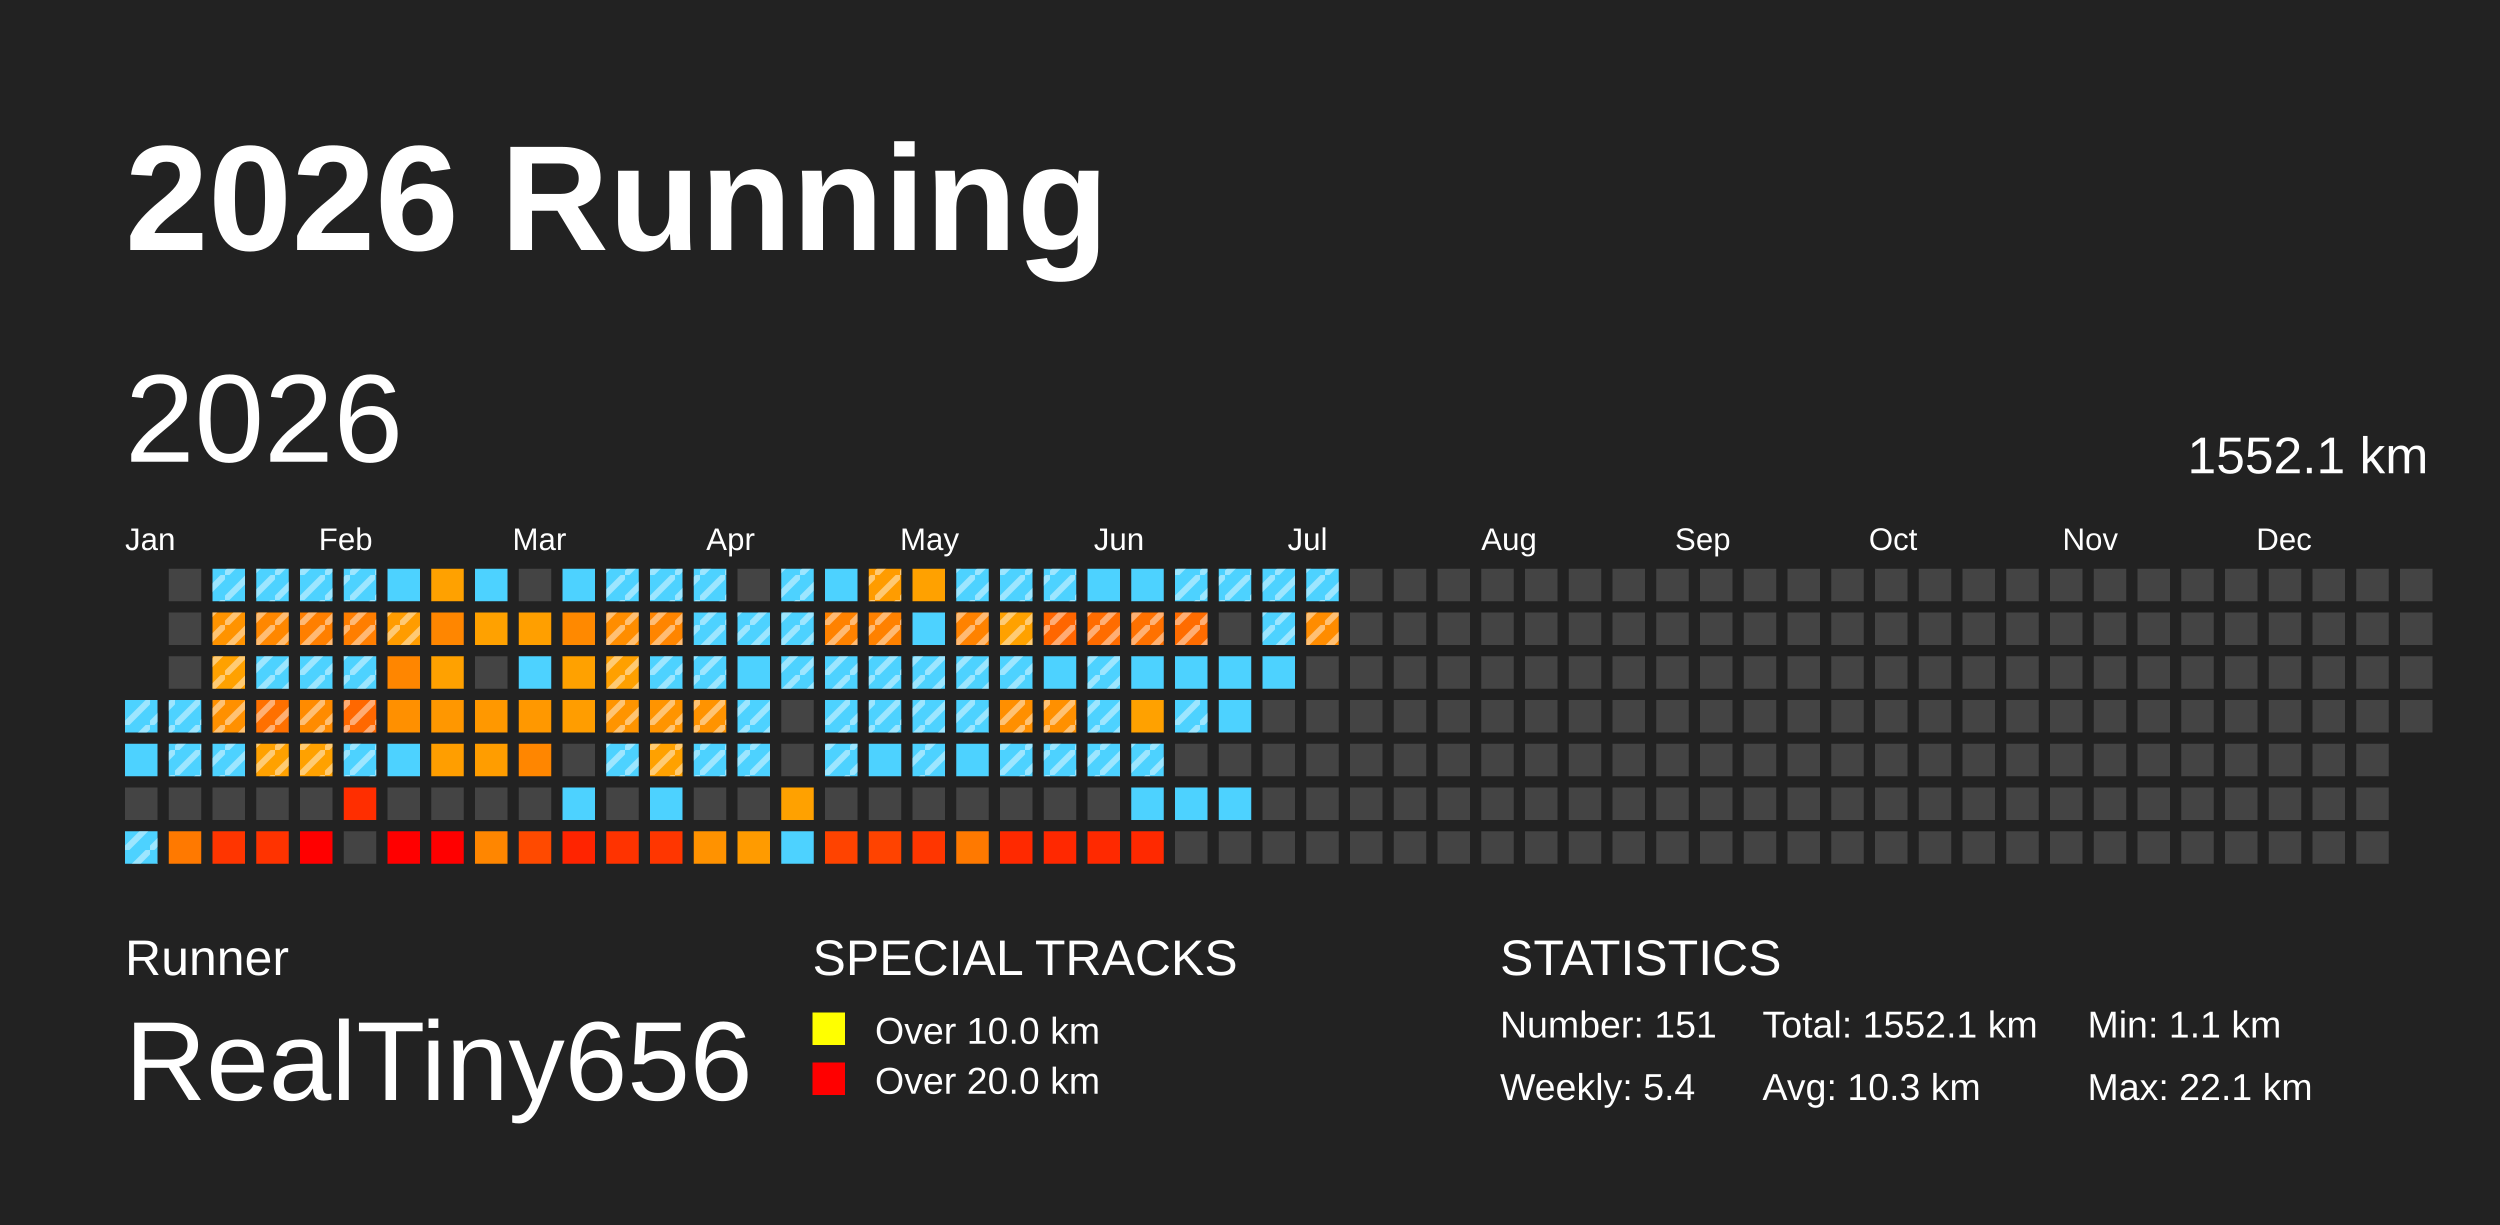
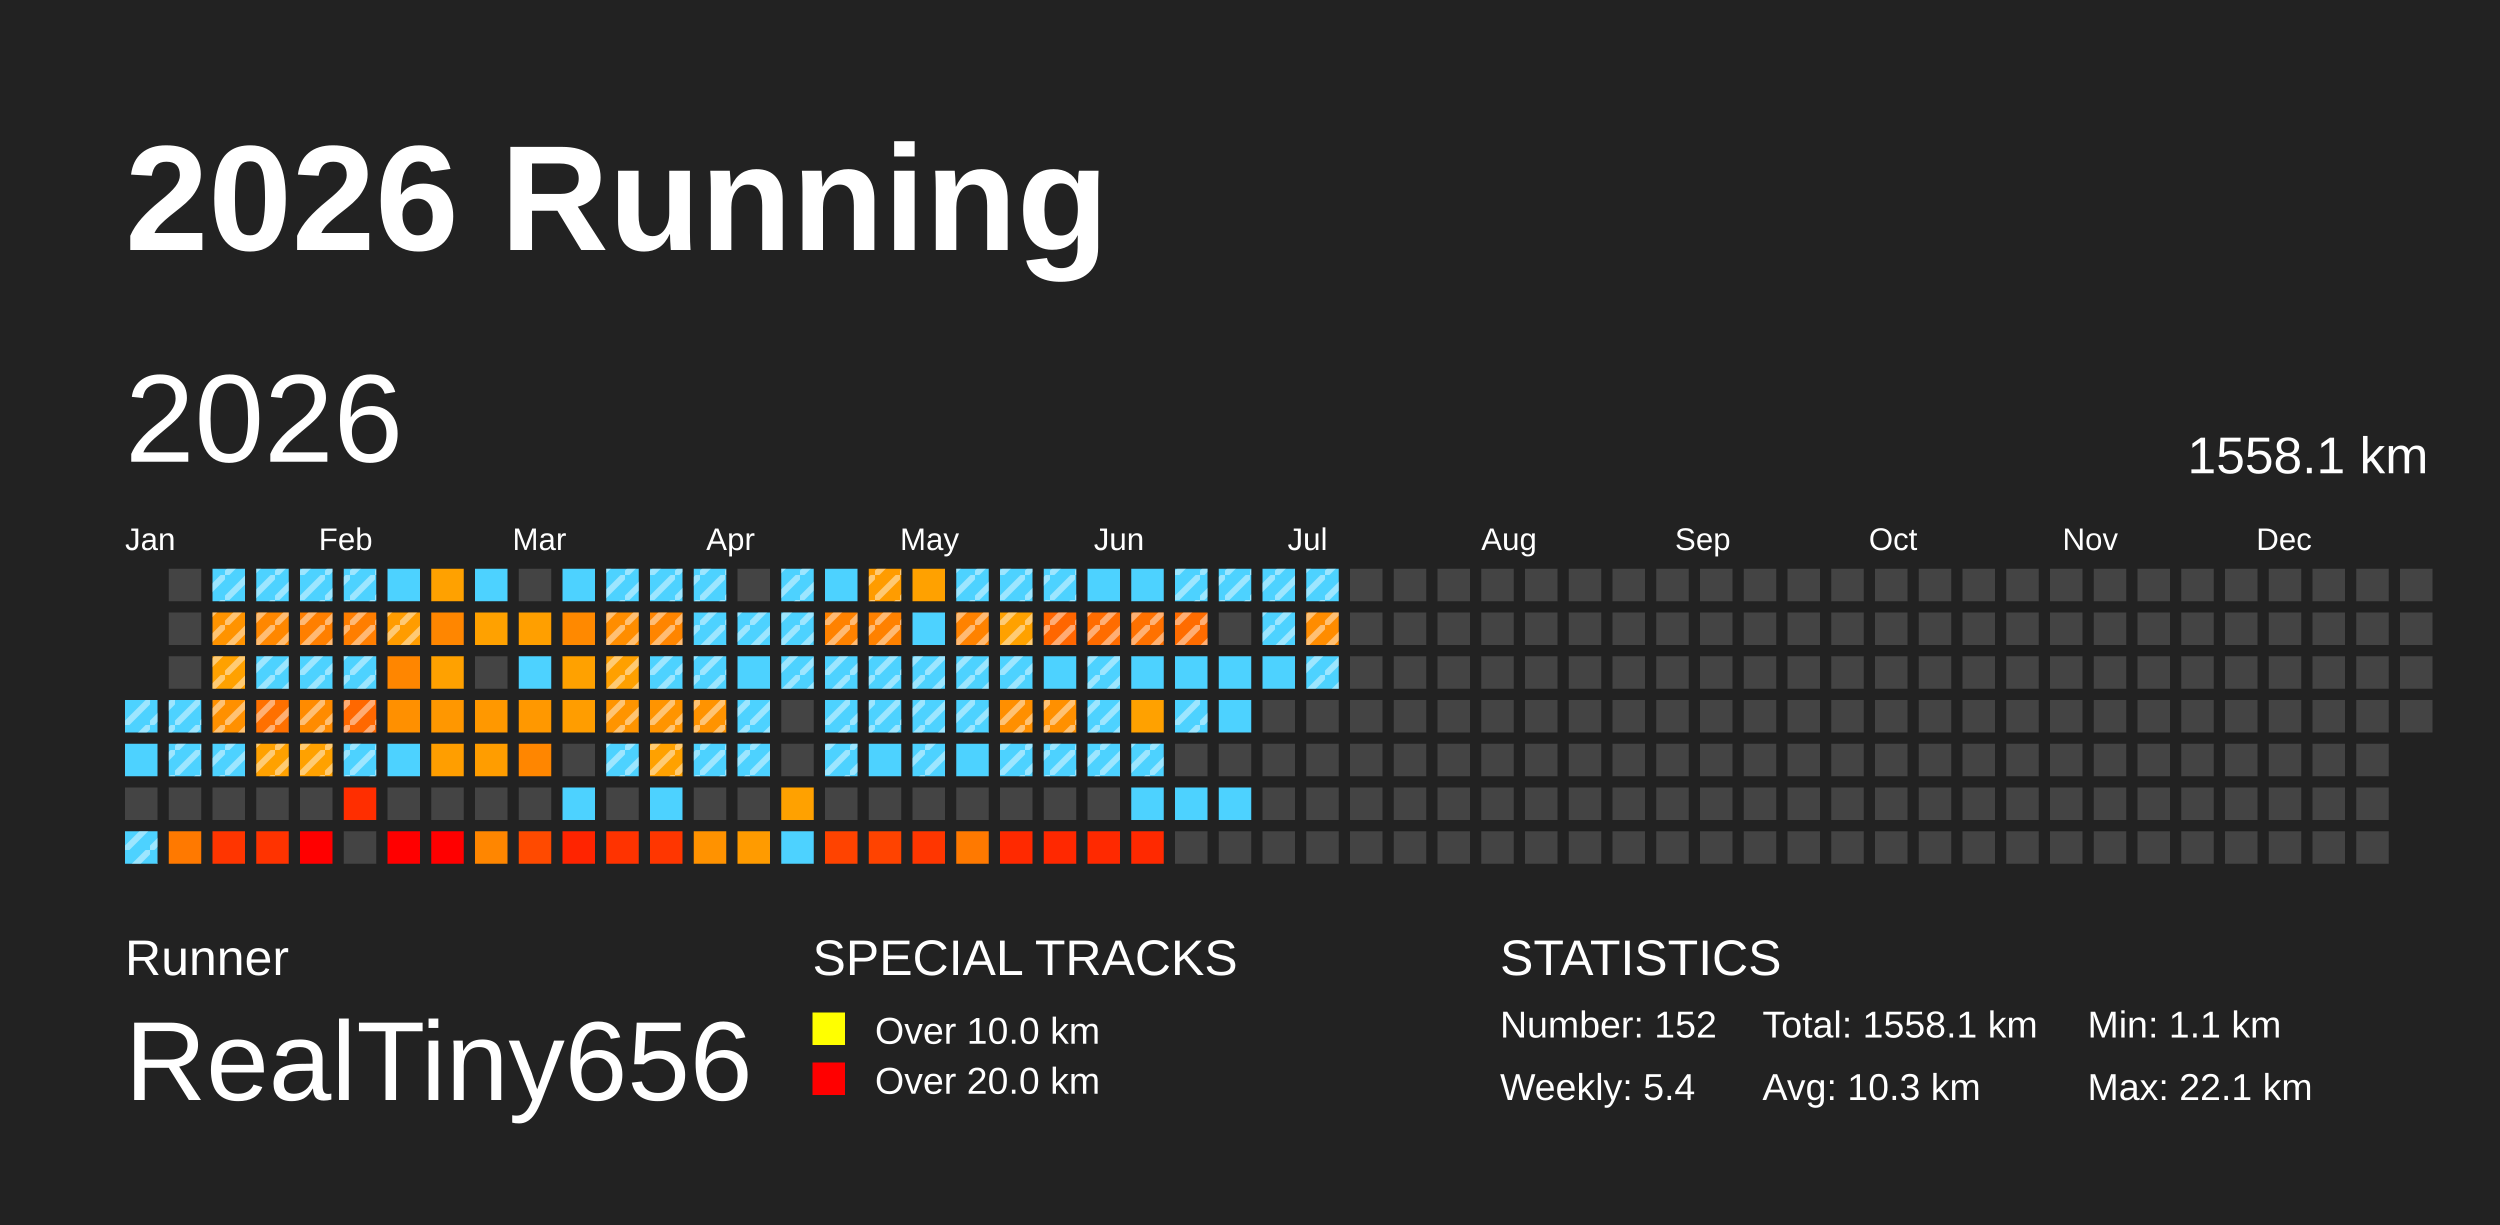
<svg xmlns="http://www.w3.org/2000/svg" baseProfile="full" height="98mm" version="1.1" viewBox="0,0,200,98" width="200mm">
  <defs>
    <pattern height="2" id="indoor-stripe" patternUnits="userSpaceOnUse" width="2">
      <line stroke="white" stroke-opacity="0.45" stroke-width="0.5" x1="0" x2="2" y1="2" y2="0" />
    </pattern>
  </defs>
  <rect fill="#222222" height="98" width="200" x="0" y="0" />
  <text fill="#FFFFFF" style="font-size:12px; font-family:Arial; font-weight:bold;" x="10" y="20">2026 Running</text>
  <text fill="#FFFFFF" style="font-size:4px; font-family:Arial" x="10" y="78">Runner</text>
  <text fill="#FFFFFF" style="font-size:9px; font-family:Arial" x="10" y="88">RealTiny656</text>
  <text fill="#FFFFFF" style="font-size:4px; font-family:Arial" x="65" y="78">SPECIAL TRACKS</text>
  <rect fill="yellow" height="2.6" width="2.6" x="65" y="81" />
  <text fill="#FFFFFF" style="font-size:3px; font-family:Arial" x="70" y="83.5">Over 10.0 km</text>
  <rect fill="red" height="2.6" width="2.6" x="65" y="85" />
  <text fill="#FFFFFF" style="font-size:3px; font-family:Arial" x="70" y="87.5">Over 20.0 km</text>
  <text fill="#FFFFFF" style="font-size:4px; font-family:Arial" x="120" y="78">STATISTICS</text>
-   <text fill="#FFFFFF" style="font-size:3px; font-family:Arial" x="120" y="83">Number: 151</text>
+   <text fill="#FFFFFF" style="font-size:3px; font-family:Arial" x="120" y="83">Number: 152</text>
  <text fill="#FFFFFF" style="font-size:3px; font-family:Arial" x="120" y="88">Weekly: 5.4</text>
-   <text fill="#FFFFFF" style="font-size:3px; font-family:Arial" x="141" y="83">Total: 1552.1 km</text>
+   <text fill="#FFFFFF" style="font-size:3px; font-family:Arial" x="141" y="83">Total: 1558.1 km</text>
  <text fill="#FFFFFF" style="font-size:3px; font-family:Arial" x="141" y="88">Avg: 10.3 km</text>
  <text fill="#FFFFFF" style="font-size:3px; font-family:Arial" x="167" y="83">Min: 1.1 km</text>
  <text fill="#FFFFFF" style="font-size:3px; font-family:Arial" x="167" y="88">Max: 22.1 km</text>
  <text dominant-baseline="hanging" fill="#FFFFFF" style="font-size:10.0px; font-family:Arial;" x="10" y="30">2026</text>
-   <text dominant-baseline="hanging" fill="#FFFFFF" style="font-size:4.125px; font-family:Arial;" x="175" y="35">1552.1 km</text>
+   <text dominant-baseline="hanging" fill="#FFFFFF" style="font-size:4.125px; font-family:Arial;" x="175" y="35">1558.1 km</text>
  <text fill="#FFFFFF" style="font-size:2.5px; font-family:Arial" x="10.0" y="44">Jan</text>
  <text fill="#FFFFFF" style="font-size:2.5px; font-family:Arial" x="25.5" y="44">Feb</text>
  <text fill="#FFFFFF" style="font-size:2.5px; font-family:Arial" x="41.0" y="44">Mar</text>
  <text fill="#FFFFFF" style="font-size:2.5px; font-family:Arial" x="56.5" y="44">Apr</text>
  <text fill="#FFFFFF" style="font-size:2.5px; font-family:Arial" x="72.0" y="44">May</text>
  <text fill="#FFFFFF" style="font-size:2.5px; font-family:Arial" x="87.5" y="44">Jun</text>
  <text fill="#FFFFFF" style="font-size:2.5px; font-family:Arial" x="103.0" y="44">Jul</text>
  <text fill="#FFFFFF" style="font-size:2.5px; font-family:Arial" x="118.5" y="44">Aug</text>
  <text fill="#FFFFFF" style="font-size:2.5px; font-family:Arial" x="134.0" y="44">Sep</text>
  <text fill="#FFFFFF" style="font-size:2.5px; font-family:Arial" x="149.5" y="44">Oct</text>
  <text fill="#FFFFFF" style="font-size:2.5px; font-family:Arial" x="165.0" y="44">Nov</text>
  <text fill="#FFFFFF" style="font-size:2.5px; font-family:Arial" x="180.5" y="44">Dec</text>
  <rect fill="#4dd2ff" height="2.6" width="2.6" x="10.0" y="56.0" />
  <rect fill="url(#indoor-stripe)" height="2.6" style="pointer-events: none;" width="2.6" x="10.0" y="56.0" />
  <rect fill="#4dd2ff" height="2.6" width="2.6" x="10.0" y="59.5" />
  <rect fill="#444444" height="2.6" width="2.6" x="10.0" y="63.0" />
  <rect fill="#4dd2ff" height="2.6" width="2.6" x="10.0" y="66.5" />
  <rect fill="url(#indoor-stripe)" height="2.6" style="pointer-events: none;" width="2.6" x="10.0" y="66.5" />
  <rect fill="#444444" height="2.6" width="2.6" x="13.5" y="45.5" />
  <rect fill="#444444" height="2.6" width="2.6" x="13.5" y="49.0" />
  <rect fill="#444444" height="2.6" width="2.6" x="13.5" y="52.5" />
  <rect fill="#4dd2ff" height="2.6" width="2.6" x="13.5" y="56.0" />
  <rect fill="url(#indoor-stripe)" height="2.6" style="pointer-events: none;" width="2.6" x="13.5" y="56.0" />
  <rect fill="#4dd2ff" height="2.6" width="2.6" x="13.5" y="59.5" />
  <rect fill="url(#indoor-stripe)" height="2.6" style="pointer-events: none;" width="2.6" x="13.5" y="59.5" />
  <rect fill="#444444" height="2.6" width="2.6" x="13.5" y="63.0" />
  <rect fill="#ff7900" height="2.6" width="2.6" x="13.5" y="66.5" />
  <rect fill="#4dd2ff" height="2.6" width="2.6" x="17.0" y="45.5" />
  <rect fill="url(#indoor-stripe)" height="2.6" style="pointer-events: none;" width="2.6" x="17.0" y="45.5" />
  <rect fill="#ff9300" height="2.6" width="2.6" x="17.0" y="49.0" />
  <rect fill="url(#indoor-stripe)" height="2.6" style="pointer-events: none;" width="2.6" x="17.0" y="49.0" />
  <rect fill="#ffa100" height="2.6" width="2.6" x="17.0" y="52.5" />
  <rect fill="url(#indoor-stripe)" height="2.6" style="pointer-events: none;" width="2.6" x="17.0" y="52.5" />
  <rect fill="#ff9000" height="2.6" width="2.6" x="17.0" y="56.0" />
  <rect fill="url(#indoor-stripe)" height="2.6" style="pointer-events: none;" width="2.6" x="17.0" y="56.0" />
  <rect fill="#4dd2ff" height="2.6" width="2.6" x="17.0" y="59.5" />
  <rect fill="url(#indoor-stripe)" height="2.6" style="pointer-events: none;" width="2.6" x="17.0" y="59.5" />
  <rect fill="#444444" height="2.6" width="2.6" x="17.0" y="63.0" />
  <rect fill="#ff3500" height="2.6" width="2.6" x="17.0" y="66.5" />
  <rect fill="#4dd2ff" height="2.6" width="2.6" x="20.5" y="45.5" />
  <rect fill="url(#indoor-stripe)" height="2.6" style="pointer-events: none;" width="2.6" x="20.5" y="45.5" />
  <rect fill="#ff8700" height="2.6" width="2.6" x="20.5" y="49.0" />
  <rect fill="url(#indoor-stripe)" height="2.6" style="pointer-events: none;" width="2.6" x="20.5" y="49.0" />
  <rect fill="#4dd2ff" height="2.6" width="2.6" x="20.5" y="52.5" />
  <rect fill="url(#indoor-stripe)" height="2.6" style="pointer-events: none;" width="2.6" x="20.5" y="52.5" />
  <rect fill="#ff7000" height="2.6" width="2.6" x="20.5" y="56.0" />
  <rect fill="url(#indoor-stripe)" height="2.6" style="pointer-events: none;" width="2.6" x="20.5" y="56.0" />
  <rect fill="#ffa100" height="2.6" width="2.6" x="20.5" y="59.5" />
  <rect fill="url(#indoor-stripe)" height="2.6" style="pointer-events: none;" width="2.6" x="20.5" y="59.5" />
  <rect fill="#444444" height="2.6" width="2.6" x="20.5" y="63.0" />
  <rect fill="#ff3300" height="2.6" width="2.6" x="20.5" y="66.5" />
  <rect fill="#4dd2ff" height="2.6" width="2.6" x="24.0" y="45.5" />
  <rect fill="url(#indoor-stripe)" height="2.6" style="pointer-events: none;" width="2.6" x="24.0" y="45.5" />
  <rect fill="#ff7f00" height="2.6" width="2.6" x="24.0" y="49.0" />
  <rect fill="url(#indoor-stripe)" height="2.6" style="pointer-events: none;" width="2.6" x="24.0" y="49.0" />
  <rect fill="#4dd2ff" height="2.6" width="2.6" x="24.0" y="52.5" />
  <rect fill="url(#indoor-stripe)" height="2.6" style="pointer-events: none;" width="2.6" x="24.0" y="52.5" />
  <rect fill="#ff8b00" height="2.6" width="2.6" x="24.0" y="56.0" />
  <rect fill="url(#indoor-stripe)" height="2.6" style="pointer-events: none;" width="2.6" x="24.0" y="56.0" />
  <rect fill="#ffa100" height="2.6" width="2.6" x="24.0" y="59.5" />
  <rect fill="url(#indoor-stripe)" height="2.6" style="pointer-events: none;" width="2.6" x="24.0" y="59.5" />
  <rect fill="#444444" height="2.6" width="2.6" x="24.0" y="63.0" />
  <rect fill="red" height="2.6" width="2.6" x="24.0" y="66.5" />
  <rect fill="#4dd2ff" height="2.6" width="2.6" x="27.5" y="45.5" />
  <rect fill="url(#indoor-stripe)" height="2.6" style="pointer-events: none;" width="2.6" x="27.5" y="45.5" />
  <rect fill="#ff7e00" height="2.6" width="2.6" x="27.5" y="49.0" />
  <rect fill="url(#indoor-stripe)" height="2.6" style="pointer-events: none;" width="2.6" x="27.5" y="49.0" />
  <rect fill="#4dd2ff" height="2.6" width="2.6" x="27.5" y="52.5" />
  <rect fill="url(#indoor-stripe)" height="2.6" style="pointer-events: none;" width="2.6" x="27.5" y="52.5" />
  <rect fill="#ff6800" height="2.6" width="2.6" x="27.5" y="56.0" />
  <rect fill="url(#indoor-stripe)" height="2.6" style="pointer-events: none;" width="2.6" x="27.5" y="56.0" />
  <rect fill="#4dd2ff" height="2.6" width="2.6" x="27.5" y="59.5" />
  <rect fill="url(#indoor-stripe)" height="2.6" style="pointer-events: none;" width="2.6" x="27.5" y="59.5" />
  <rect fill="#ff2e00" height="2.6" width="2.6" x="27.5" y="63.0" />
  <rect fill="#444444" height="2.6" width="2.6" x="27.5" y="66.5" />
  <rect fill="#4dd2ff" height="2.6" width="2.6" x="31.0" y="45.5" />
  <rect fill="#ff9c00" height="2.6" width="2.6" x="31.0" y="49.0" />
  <rect fill="url(#indoor-stripe)" height="2.6" style="pointer-events: none;" width="2.6" x="31.0" y="49.0" />
  <rect fill="#ff8600" height="2.6" width="2.6" x="31.0" y="52.5" />
  <rect fill="#ff9000" height="2.6" width="2.6" x="31.0" y="56.0" />
  <rect fill="#4dd2ff" height="2.6" width="2.6" x="31.0" y="59.5" />
  <rect fill="#444444" height="2.6" width="2.6" x="31.0" y="63.0" />
  <rect fill="red" height="2.6" width="2.6" x="31.0" y="66.5" />
  <rect fill="#ffa100" height="2.6" width="2.6" x="34.5" y="45.5" />
  <rect fill="#ff8600" height="2.6" width="2.6" x="34.5" y="49.0" />
  <rect fill="#ffa100" height="2.6" width="2.6" x="34.5" y="52.5" />
  <rect fill="#ff9700" height="2.6" width="2.6" x="34.5" y="56.0" />
  <rect fill="#ff9e00" height="2.6" width="2.6" x="34.5" y="59.5" />
  <rect fill="#444444" height="2.6" width="2.6" x="34.5" y="63.0" />
  <rect fill="red" height="2.6" width="2.6" x="34.5" y="66.5" />
  <rect fill="#4dd2ff" height="2.6" width="2.6" x="38.0" y="45.5" />
  <rect fill="#ffa100" height="2.6" width="2.6" x="38.0" y="49.0" />
  <rect fill="#444444" height="2.6" width="2.6" x="38.0" y="52.5" />
  <rect fill="#ff9800" height="2.6" width="2.6" x="38.0" y="56.0" />
  <rect fill="#ff9d00" height="2.6" width="2.6" x="38.0" y="59.5" />
  <rect fill="#444444" height="2.6" width="2.6" x="38.0" y="63.0" />
  <rect fill="#ff8600" height="2.6" width="2.6" x="38.0" y="66.5" />
  <rect fill="#444444" height="2.6" width="2.6" x="41.5" y="45.5" />
  <rect fill="#ff9f00" height="2.6" width="2.6" x="41.5" y="49.0" />
  <rect fill="#4dd2ff" height="2.6" width="2.6" x="41.5" y="52.5" />
  <rect fill="#ff9800" height="2.6" width="2.6" x="41.5" y="56.0" />
  <rect fill="#ff8600" height="2.6" width="2.6" x="41.5" y="59.5" />
  <rect fill="#444444" height="2.6" width="2.6" x="41.5" y="63.0" />
  <rect fill="#ff4a00" height="2.6" width="2.6" x="41.5" y="66.5" />
  <rect fill="#4dd2ff" height="2.6" width="2.6" x="45.0" y="45.5" />
  <rect fill="#ff8900" height="2.6" width="2.6" x="45.0" y="49.0" />
  <rect fill="#ffa100" height="2.6" width="2.6" x="45.0" y="52.5" />
  <rect fill="#ff9d00" height="2.6" width="2.6" x="45.0" y="56.0" />
  <rect fill="#444444" height="2.6" width="2.6" x="45.0" y="59.5" />
  <rect fill="#4dd2ff" height="2.6" width="2.6" x="45.0" y="63.0" />
  <rect fill="#ff2400" height="2.6" width="2.6" x="45.0" y="66.5" />
  <rect fill="#4dd2ff" height="2.6" width="2.6" x="48.5" y="45.5" />
  <rect fill="url(#indoor-stripe)" height="2.6" style="pointer-events: none;" width="2.6" x="48.5" y="45.5" />
  <rect fill="#ff8d00" height="2.6" width="2.6" x="48.5" y="49.0" />
  <rect fill="url(#indoor-stripe)" height="2.6" style="pointer-events: none;" width="2.6" x="48.5" y="49.0" />
  <rect fill="#ffa000" height="2.6" width="2.6" x="48.5" y="52.5" />
  <rect fill="url(#indoor-stripe)" height="2.6" style="pointer-events: none;" width="2.6" x="48.5" y="52.5" />
  <rect fill="#ff9400" height="2.6" width="2.6" x="48.5" y="56.0" />
  <rect fill="url(#indoor-stripe)" height="2.6" style="pointer-events: none;" width="2.6" x="48.5" y="56.0" />
  <rect fill="#4dd2ff" height="2.6" width="2.6" x="48.5" y="59.5" />
  <rect fill="url(#indoor-stripe)" height="2.6" style="pointer-events: none;" width="2.6" x="48.5" y="59.5" />
  <rect fill="#444444" height="2.6" width="2.6" x="48.5" y="63.0" />
  <rect fill="#ff3300" height="2.6" width="2.6" x="48.5" y="66.5" />
  <rect fill="#4dd2ff" height="2.6" width="2.6" x="52.0" y="45.5" />
  <rect fill="url(#indoor-stripe)" height="2.6" style="pointer-events: none;" width="2.6" x="52.0" y="45.5" />
  <rect fill="#ff8500" height="2.6" width="2.6" x="52.0" y="49.0" />
  <rect fill="url(#indoor-stripe)" height="2.6" style="pointer-events: none;" width="2.6" x="52.0" y="49.0" />
  <rect fill="#4dd2ff" height="2.6" width="2.6" x="52.0" y="52.5" />
  <rect fill="url(#indoor-stripe)" height="2.6" style="pointer-events: none;" width="2.6" x="52.0" y="52.5" />
  <rect fill="#ff9400" height="2.6" width="2.6" x="52.0" y="56.0" />
  <rect fill="url(#indoor-stripe)" height="2.6" style="pointer-events: none;" width="2.6" x="52.0" y="56.0" />
  <rect fill="#ffa100" height="2.6" width="2.6" x="52.0" y="59.5" />
  <rect fill="url(#indoor-stripe)" height="2.6" style="pointer-events: none;" width="2.6" x="52.0" y="59.5" />
  <rect fill="#4dd2ff" height="2.6" width="2.6" x="52.0" y="63.0" />
  <rect fill="#ff3600" height="2.6" width="2.6" x="52.0" y="66.5" />
  <rect fill="#4dd2ff" height="2.6" width="2.6" x="55.5" y="45.5" />
  <rect fill="url(#indoor-stripe)" height="2.6" style="pointer-events: none;" width="2.6" x="55.5" y="45.5" />
  <rect fill="#4dd2ff" height="2.6" width="2.6" x="55.5" y="49.0" />
  <rect fill="url(#indoor-stripe)" height="2.6" style="pointer-events: none;" width="2.6" x="55.5" y="49.0" />
  <rect fill="#4dd2ff" height="2.6" width="2.6" x="55.5" y="52.5" />
  <rect fill="url(#indoor-stripe)" height="2.6" style="pointer-events: none;" width="2.6" x="55.5" y="52.5" />
  <rect fill="#ff9300" height="2.6" width="2.6" x="55.5" y="56.0" />
  <rect fill="url(#indoor-stripe)" height="2.6" style="pointer-events: none;" width="2.6" x="55.5" y="56.0" />
  <rect fill="#4dd2ff" height="2.6" width="2.6" x="55.5" y="59.5" />
  <rect fill="url(#indoor-stripe)" height="2.6" style="pointer-events: none;" width="2.6" x="55.5" y="59.5" />
  <rect fill="#444444" height="2.6" width="2.6" x="55.5" y="63.0" />
  <rect fill="#ff9200" height="2.6" width="2.6" x="55.5" y="66.5" />
  <rect fill="#444444" height="2.6" width="2.6" x="59.0" y="45.5" />
  <rect fill="#4dd2ff" height="2.6" width="2.6" x="59.0" y="49.0" />
  <rect fill="url(#indoor-stripe)" height="2.6" style="pointer-events: none;" width="2.6" x="59.0" y="49.0" />
  <rect fill="#4dd2ff" height="2.6" width="2.6" x="59.0" y="52.5" />
  <rect fill="#4dd2ff" height="2.6" width="2.6" x="59.0" y="56.0" />
  <rect fill="url(#indoor-stripe)" height="2.6" style="pointer-events: none;" width="2.6" x="59.0" y="56.0" />
  <rect fill="#4dd2ff" height="2.6" width="2.6" x="59.0" y="59.5" />
  <rect fill="url(#indoor-stripe)" height="2.6" style="pointer-events: none;" width="2.6" x="59.0" y="59.5" />
  <rect fill="#444444" height="2.6" width="2.6" x="59.0" y="63.0" />
  <rect fill="#ff9b00" height="2.6" width="2.6" x="59.0" y="66.5" />
  <rect fill="#4dd2ff" height="2.6" width="2.6" x="62.5" y="45.5" />
  <rect fill="url(#indoor-stripe)" height="2.6" style="pointer-events: none;" width="2.6" x="62.5" y="45.5" />
  <rect fill="#4dd2ff" height="2.6" width="2.6" x="62.5" y="49.0" />
  <rect fill="url(#indoor-stripe)" height="2.6" style="pointer-events: none;" width="2.6" x="62.5" y="49.0" />
  <rect fill="#4dd2ff" height="2.6" width="2.6" x="62.5" y="52.5" />
  <rect fill="url(#indoor-stripe)" height="2.6" style="pointer-events: none;" width="2.6" x="62.5" y="52.5" />
  <rect fill="#444444" height="2.6" width="2.6" x="62.5" y="56.0" />
  <rect fill="#444444" height="2.6" width="2.6" x="62.5" y="59.5" />
  <rect fill="#ffa100" height="2.6" width="2.6" x="62.5" y="63.0" />
  <rect fill="#4dd2ff" height="2.6" width="2.6" x="62.5" y="66.5" />
  <rect fill="#4dd2ff" height="2.6" width="2.6" x="66.0" y="45.5" />
  <rect fill="#ff8200" height="2.6" width="2.6" x="66.0" y="49.0" />
  <rect fill="url(#indoor-stripe)" height="2.6" style="pointer-events: none;" width="2.6" x="66.0" y="49.0" />
  <rect fill="#4dd2ff" height="2.6" width="2.6" x="66.0" y="52.5" />
  <rect fill="url(#indoor-stripe)" height="2.6" style="pointer-events: none;" width="2.6" x="66.0" y="52.5" />
  <rect fill="#4dd2ff" height="2.6" width="2.6" x="66.0" y="56.0" />
  <rect fill="url(#indoor-stripe)" height="2.6" style="pointer-events: none;" width="2.6" x="66.0" y="56.0" />
  <rect fill="#4dd2ff" height="2.6" width="2.6" x="66.0" y="59.5" />
  <rect fill="url(#indoor-stripe)" height="2.6" style="pointer-events: none;" width="2.6" x="66.0" y="59.5" />
  <rect fill="#444444" height="2.6" width="2.6" x="66.0" y="63.0" />
  <rect fill="#ff4300" height="2.6" width="2.6" x="66.0" y="66.5" />
  <rect fill="#ff9c00" height="2.6" width="2.6" x="69.5" y="45.5" />
  <rect fill="url(#indoor-stripe)" height="2.6" style="pointer-events: none;" width="2.6" x="69.5" y="45.5" />
  <rect fill="#ff8100" height="2.6" width="2.6" x="69.5" y="49.0" />
  <rect fill="url(#indoor-stripe)" height="2.6" style="pointer-events: none;" width="2.6" x="69.5" y="49.0" />
  <rect fill="#4dd2ff" height="2.6" width="2.6" x="69.5" y="52.5" />
  <rect fill="url(#indoor-stripe)" height="2.6" style="pointer-events: none;" width="2.6" x="69.5" y="52.5" />
  <rect fill="#4dd2ff" height="2.6" width="2.6" x="69.5" y="56.0" />
  <rect fill="url(#indoor-stripe)" height="2.6" style="pointer-events: none;" width="2.6" x="69.5" y="56.0" />
  <rect fill="#4dd2ff" height="2.6" width="2.6" x="69.5" y="59.5" />
  <rect fill="#444444" height="2.6" width="2.6" x="69.5" y="63.0" />
  <rect fill="#ff4300" height="2.6" width="2.6" x="69.5" y="66.5" />
  <rect fill="#ffa100" height="2.6" width="2.6" x="73.0" y="45.5" />
  <rect fill="#4dd2ff" height="2.6" width="2.6" x="73.0" y="49.0" />
  <rect fill="#4dd2ff" height="2.6" width="2.6" x="73.0" y="52.5" />
  <rect fill="url(#indoor-stripe)" height="2.6" style="pointer-events: none;" width="2.6" x="73.0" y="52.5" />
  <rect fill="#4dd2ff" height="2.6" width="2.6" x="73.0" y="56.0" />
  <rect fill="url(#indoor-stripe)" height="2.6" style="pointer-events: none;" width="2.6" x="73.0" y="56.0" />
  <rect fill="#4dd2ff" height="2.6" width="2.6" x="73.0" y="59.5" />
  <rect fill="url(#indoor-stripe)" height="2.6" style="pointer-events: none;" width="2.6" x="73.0" y="59.5" />
  <rect fill="#444444" height="2.6" width="2.6" x="73.0" y="63.0" />
  <rect fill="#ff3600" height="2.6" width="2.6" x="73.0" y="66.5" />
  <rect fill="#4dd2ff" height="2.6" width="2.6" x="76.5" y="45.5" />
  <rect fill="url(#indoor-stripe)" height="2.6" style="pointer-events: none;" width="2.6" x="76.5" y="45.5" />
  <rect fill="#ff8200" height="2.6" width="2.6" x="76.5" y="49.0" />
  <rect fill="url(#indoor-stripe)" height="2.6" style="pointer-events: none;" width="2.6" x="76.5" y="49.0" />
  <rect fill="#4dd2ff" height="2.6" width="2.6" x="76.5" y="52.5" />
  <rect fill="url(#indoor-stripe)" height="2.6" style="pointer-events: none;" width="2.6" x="76.5" y="52.5" />
  <rect fill="#4dd2ff" height="2.6" width="2.6" x="76.5" y="56.0" />
  <rect fill="url(#indoor-stripe)" height="2.6" style="pointer-events: none;" width="2.6" x="76.5" y="56.0" />
  <rect fill="#4dd2ff" height="2.6" width="2.6" x="76.5" y="59.5" />
  <rect fill="#444444" height="2.6" width="2.6" x="76.5" y="63.0" />
  <rect fill="#ff7900" height="2.6" width="2.6" x="76.5" y="66.5" />
  <rect fill="#4dd2ff" height="2.6" width="2.6" x="80.0" y="45.5" />
  <rect fill="url(#indoor-stripe)" height="2.6" style="pointer-events: none;" width="2.6" x="80.0" y="45.5" />
  <rect fill="#ffa100" height="2.6" width="2.6" x="80.0" y="49.0" />
  <rect fill="url(#indoor-stripe)" height="2.6" style="pointer-events: none;" width="2.6" x="80.0" y="49.0" />
  <rect fill="#4dd2ff" height="2.6" width="2.6" x="80.0" y="52.5" />
  <rect fill="url(#indoor-stripe)" height="2.6" style="pointer-events: none;" width="2.6" x="80.0" y="52.5" />
  <rect fill="#ff8f00" height="2.6" width="2.6" x="80.0" y="56.0" />
  <rect fill="url(#indoor-stripe)" height="2.6" style="pointer-events: none;" width="2.6" x="80.0" y="56.0" />
  <rect fill="#4dd2ff" height="2.6" width="2.6" x="80.0" y="59.5" />
  <rect fill="url(#indoor-stripe)" height="2.6" style="pointer-events: none;" width="2.6" x="80.0" y="59.5" />
  <rect fill="#444444" height="2.6" width="2.6" x="80.0" y="63.0" />
  <rect fill="#ff2900" height="2.6" width="2.6" x="80.0" y="66.5" />
  <rect fill="#4dd2ff" height="2.6" width="2.6" x="83.5" y="45.5" />
  <rect fill="url(#indoor-stripe)" height="2.6" style="pointer-events: none;" width="2.6" x="83.5" y="45.5" />
  <rect fill="#ff6600" height="2.6" width="2.6" x="83.5" y="49.0" />
  <rect fill="url(#indoor-stripe)" height="2.6" style="pointer-events: none;" width="2.6" x="83.5" y="49.0" />
  <rect fill="#4dd2ff" height="2.6" width="2.6" x="83.5" y="52.5" />
  <rect fill="#ff9000" height="2.6" width="2.6" x="83.5" y="56.0" />
  <rect fill="url(#indoor-stripe)" height="2.6" style="pointer-events: none;" width="2.6" x="83.5" y="56.0" />
  <rect fill="#4dd2ff" height="2.6" width="2.6" x="83.5" y="59.5" />
  <rect fill="url(#indoor-stripe)" height="2.6" style="pointer-events: none;" width="2.6" x="83.5" y="59.5" />
  <rect fill="#444444" height="2.6" width="2.6" x="83.5" y="63.0" />
  <rect fill="#ff2800" height="2.6" width="2.6" x="83.5" y="66.5" />
  <rect fill="#4dd2ff" height="2.6" width="2.6" x="87.0" y="45.5" />
  <rect fill="#ff6c00" height="2.6" width="2.6" x="87.0" y="49.0" />
  <rect fill="url(#indoor-stripe)" height="2.6" style="pointer-events: none;" width="2.6" x="87.0" y="49.0" />
  <rect fill="#4dd2ff" height="2.6" width="2.6" x="87.0" y="52.5" />
  <rect fill="url(#indoor-stripe)" height="2.6" style="pointer-events: none;" width="2.6" x="87.0" y="52.5" />
  <rect fill="#4dd2ff" height="2.6" width="2.6" x="87.0" y="56.0" />
  <rect fill="url(#indoor-stripe)" height="2.6" style="pointer-events: none;" width="2.6" x="87.0" y="56.0" />
  <rect fill="#4dd2ff" height="2.6" width="2.6" x="87.0" y="59.5" />
  <rect fill="url(#indoor-stripe)" height="2.6" style="pointer-events: none;" width="2.6" x="87.0" y="59.5" />
  <rect fill="#444444" height="2.6" width="2.6" x="87.0" y="63.0" />
  <rect fill="#ff2900" height="2.6" width="2.6" x="87.0" y="66.5" />
  <rect fill="#4dd2ff" height="2.6" width="2.6" x="90.5" y="45.5" />
  <rect fill="#ff7100" height="2.6" width="2.6" x="90.5" y="49.0" />
  <rect fill="url(#indoor-stripe)" height="2.6" style="pointer-events: none;" width="2.6" x="90.5" y="49.0" />
  <rect fill="#4dd2ff" height="2.6" width="2.6" x="90.5" y="52.5" />
  <rect fill="#ffa100" height="2.6" width="2.6" x="90.5" y="56.0" />
  <rect fill="#4dd2ff" height="2.6" width="2.6" x="90.5" y="59.5" />
  <rect fill="url(#indoor-stripe)" height="2.6" style="pointer-events: none;" width="2.6" x="90.5" y="59.5" />
  <rect fill="#4dd2ff" height="2.6" width="2.6" x="90.5" y="63.0" />
  <rect fill="#ff2900" height="2.6" width="2.6" x="90.5" y="66.5" />
  <rect fill="#4dd2ff" height="2.6" width="2.6" x="94.0" y="45.5" />
  <rect fill="url(#indoor-stripe)" height="2.6" style="pointer-events: none;" width="2.6" x="94.0" y="45.5" />
  <rect fill="#ff6c00" height="2.6" width="2.6" x="94.0" y="49.0" />
  <rect fill="url(#indoor-stripe)" height="2.6" style="pointer-events: none;" width="2.6" x="94.0" y="49.0" />
  <rect fill="#4dd2ff" height="2.6" width="2.6" x="94.0" y="52.5" />
  <rect fill="#4dd2ff" height="2.6" width="2.6" x="94.0" y="56.0" />
  <rect fill="url(#indoor-stripe)" height="2.6" style="pointer-events: none;" width="2.6" x="94.0" y="56.0" />
  <rect fill="#444444" height="2.6" width="2.6" x="94.0" y="59.5" />
  <rect fill="#4dd2ff" height="2.6" width="2.6" x="94.0" y="63.0" />
  <rect fill="#444444" height="2.6" width="2.6" x="94.0" y="66.5" />
  <rect fill="#4dd2ff" height="2.6" width="2.6" x="97.5" y="45.5" />
  <rect fill="url(#indoor-stripe)" height="2.6" style="pointer-events: none;" width="2.6" x="97.5" y="45.5" />
  <rect fill="#444444" height="2.6" width="2.6" x="97.5" y="49.0" />
  <rect fill="#4dd2ff" height="2.6" width="2.6" x="97.5" y="52.5" />
  <rect fill="#4dd2ff" height="2.6" width="2.6" x="97.5" y="56.0" />
  <rect fill="#444444" height="2.6" width="2.6" x="97.5" y="59.5" />
  <rect fill="#4dd2ff" height="2.6" width="2.6" x="97.5" y="63.0" />
  <rect fill="#444444" height="2.6" width="2.6" x="97.5" y="66.5" />
  <rect fill="#4dd2ff" height="2.6" width="2.6" x="101.0" y="45.5" />
  <rect fill="url(#indoor-stripe)" height="2.6" style="pointer-events: none;" width="2.6" x="101.0" y="45.5" />
  <rect fill="#4dd2ff" height="2.6" width="2.6" x="101.0" y="49.0" />
  <rect fill="url(#indoor-stripe)" height="2.6" style="pointer-events: none;" width="2.6" x="101.0" y="49.0" />
  <rect fill="#4dd2ff" height="2.6" width="2.6" x="101.0" y="52.5" />
  <rect fill="#444444" height="2.6" width="2.6" x="101.0" y="56.0" />
  <rect fill="#444444" height="2.6" width="2.6" x="101.0" y="59.5" />
  <rect fill="#444444" height="2.6" width="2.6" x="101.0" y="63.0" />
  <rect fill="#444444" height="2.6" width="2.6" x="101.0" y="66.5" />
  <rect fill="#4dd2ff" height="2.6" width="2.6" x="104.5" y="45.5" />
  <rect fill="url(#indoor-stripe)" height="2.6" style="pointer-events: none;" width="2.6" x="104.5" y="45.5" />
  <rect fill="#ff8c00" height="2.6" width="2.6" x="104.5" y="49.0" />
  <rect fill="url(#indoor-stripe)" height="2.6" style="pointer-events: none;" width="2.6" x="104.5" y="49.0" />
-   <rect fill="#444444" height="2.6" width="2.6" x="104.5" y="52.5" />
+   <rect fill="#4dd2ff" height="2.6" width="2.6" x="104.5" y="52.5" />
+   <rect fill="url(#indoor-stripe)" height="2.6" style="pointer-events: none;" width="2.6" x="104.5" y="52.5" />
  <rect fill="#444444" height="2.6" width="2.6" x="104.5" y="56.0" />
  <rect fill="#444444" height="2.6" width="2.6" x="104.5" y="59.5" />
  <rect fill="#444444" height="2.6" width="2.6" x="104.5" y="63.0" />
  <rect fill="#444444" height="2.6" width="2.6" x="104.5" y="66.5" />
  <rect fill="#444444" height="2.6" width="2.6" x="108.0" y="45.5" />
  <rect fill="#444444" height="2.6" width="2.6" x="108.0" y="49.0" />
  <rect fill="#444444" height="2.6" width="2.6" x="108.0" y="52.5" />
  <rect fill="#444444" height="2.6" width="2.6" x="108.0" y="56.0" />
  <rect fill="#444444" height="2.6" width="2.6" x="108.0" y="59.5" />
  <rect fill="#444444" height="2.6" width="2.6" x="108.0" y="63.0" />
  <rect fill="#444444" height="2.6" width="2.6" x="108.0" y="66.5" />
  <rect fill="#444444" height="2.6" width="2.6" x="111.5" y="45.5" />
  <rect fill="#444444" height="2.6" width="2.6" x="111.5" y="49.0" />
  <rect fill="#444444" height="2.6" width="2.6" x="111.5" y="52.5" />
  <rect fill="#444444" height="2.6" width="2.6" x="111.5" y="56.0" />
  <rect fill="#444444" height="2.6" width="2.6" x="111.5" y="59.5" />
  <rect fill="#444444" height="2.6" width="2.6" x="111.5" y="63.0" />
  <rect fill="#444444" height="2.6" width="2.6" x="111.5" y="66.5" />
  <rect fill="#444444" height="2.6" width="2.6" x="115.0" y="45.5" />
  <rect fill="#444444" height="2.6" width="2.6" x="115.0" y="49.0" />
  <rect fill="#444444" height="2.6" width="2.6" x="115.0" y="52.5" />
  <rect fill="#444444" height="2.6" width="2.6" x="115.0" y="56.0" />
  <rect fill="#444444" height="2.6" width="2.6" x="115.0" y="59.5" />
  <rect fill="#444444" height="2.6" width="2.6" x="115.0" y="63.0" />
  <rect fill="#444444" height="2.6" width="2.6" x="115.0" y="66.5" />
  <rect fill="#444444" height="2.6" width="2.6" x="118.5" y="45.5" />
  <rect fill="#444444" height="2.6" width="2.6" x="118.5" y="49.0" />
  <rect fill="#444444" height="2.6" width="2.6" x="118.5" y="52.5" />
  <rect fill="#444444" height="2.6" width="2.6" x="118.5" y="56.0" />
  <rect fill="#444444" height="2.6" width="2.6" x="118.5" y="59.5" />
  <rect fill="#444444" height="2.6" width="2.6" x="118.5" y="63.0" />
  <rect fill="#444444" height="2.6" width="2.6" x="118.5" y="66.5" />
  <rect fill="#444444" height="2.6" width="2.6" x="122.0" y="45.5" />
  <rect fill="#444444" height="2.6" width="2.6" x="122.0" y="49.0" />
  <rect fill="#444444" height="2.6" width="2.6" x="122.0" y="52.5" />
  <rect fill="#444444" height="2.6" width="2.6" x="122.0" y="56.0" />
  <rect fill="#444444" height="2.6" width="2.6" x="122.0" y="59.5" />
  <rect fill="#444444" height="2.6" width="2.6" x="122.0" y="63.0" />
  <rect fill="#444444" height="2.6" width="2.6" x="122.0" y="66.5" />
  <rect fill="#444444" height="2.6" width="2.6" x="125.5" y="45.5" />
  <rect fill="#444444" height="2.6" width="2.6" x="125.5" y="49.0" />
  <rect fill="#444444" height="2.6" width="2.6" x="125.5" y="52.5" />
  <rect fill="#444444" height="2.6" width="2.6" x="125.5" y="56.0" />
  <rect fill="#444444" height="2.6" width="2.6" x="125.5" y="59.5" />
  <rect fill="#444444" height="2.6" width="2.6" x="125.5" y="63.0" />
  <rect fill="#444444" height="2.6" width="2.6" x="125.5" y="66.5" />
  <rect fill="#444444" height="2.6" width="2.6" x="129.0" y="45.5" />
  <rect fill="#444444" height="2.6" width="2.6" x="129.0" y="49.0" />
  <rect fill="#444444" height="2.6" width="2.6" x="129.0" y="52.5" />
  <rect fill="#444444" height="2.6" width="2.6" x="129.0" y="56.0" />
  <rect fill="#444444" height="2.6" width="2.6" x="129.0" y="59.5" />
  <rect fill="#444444" height="2.6" width="2.6" x="129.0" y="63.0" />
  <rect fill="#444444" height="2.6" width="2.6" x="129.0" y="66.5" />
  <rect fill="#444444" height="2.6" width="2.6" x="132.5" y="45.5" />
  <rect fill="#444444" height="2.6" width="2.6" x="132.5" y="49.0" />
  <rect fill="#444444" height="2.6" width="2.6" x="132.5" y="52.5" />
  <rect fill="#444444" height="2.6" width="2.6" x="132.5" y="56.0" />
  <rect fill="#444444" height="2.6" width="2.6" x="132.5" y="59.5" />
  <rect fill="#444444" height="2.6" width="2.6" x="132.5" y="63.0" />
  <rect fill="#444444" height="2.6" width="2.6" x="132.5" y="66.5" />
  <rect fill="#444444" height="2.6" width="2.6" x="136.0" y="45.5" />
  <rect fill="#444444" height="2.6" width="2.6" x="136.0" y="49.0" />
  <rect fill="#444444" height="2.6" width="2.6" x="136.0" y="52.5" />
  <rect fill="#444444" height="2.6" width="2.6" x="136.0" y="56.0" />
  <rect fill="#444444" height="2.6" width="2.6" x="136.0" y="59.5" />
  <rect fill="#444444" height="2.6" width="2.6" x="136.0" y="63.0" />
  <rect fill="#444444" height="2.6" width="2.6" x="136.0" y="66.5" />
  <rect fill="#444444" height="2.6" width="2.6" x="139.5" y="45.5" />
  <rect fill="#444444" height="2.6" width="2.6" x="139.5" y="49.0" />
  <rect fill="#444444" height="2.6" width="2.6" x="139.5" y="52.5" />
  <rect fill="#444444" height="2.6" width="2.6" x="139.5" y="56.0" />
  <rect fill="#444444" height="2.6" width="2.6" x="139.5" y="59.5" />
  <rect fill="#444444" height="2.6" width="2.6" x="139.5" y="63.0" />
  <rect fill="#444444" height="2.6" width="2.6" x="139.5" y="66.5" />
  <rect fill="#444444" height="2.6" width="2.6" x="143.0" y="45.5" />
  <rect fill="#444444" height="2.6" width="2.6" x="143.0" y="49.0" />
  <rect fill="#444444" height="2.6" width="2.6" x="143.0" y="52.5" />
  <rect fill="#444444" height="2.6" width="2.6" x="143.0" y="56.0" />
  <rect fill="#444444" height="2.6" width="2.6" x="143.0" y="59.5" />
  <rect fill="#444444" height="2.6" width="2.6" x="143.0" y="63.0" />
  <rect fill="#444444" height="2.6" width="2.6" x="143.0" y="66.5" />
  <rect fill="#444444" height="2.6" width="2.6" x="146.5" y="45.5" />
  <rect fill="#444444" height="2.6" width="2.6" x="146.5" y="49.0" />
  <rect fill="#444444" height="2.6" width="2.6" x="146.5" y="52.5" />
  <rect fill="#444444" height="2.6" width="2.6" x="146.5" y="56.0" />
  <rect fill="#444444" height="2.6" width="2.6" x="146.5" y="59.5" />
  <rect fill="#444444" height="2.6" width="2.6" x="146.5" y="63.0" />
  <rect fill="#444444" height="2.6" width="2.6" x="146.5" y="66.5" />
  <rect fill="#444444" height="2.6" width="2.6" x="150.0" y="45.5" />
  <rect fill="#444444" height="2.6" width="2.6" x="150.0" y="49.0" />
  <rect fill="#444444" height="2.6" width="2.6" x="150.0" y="52.5" />
  <rect fill="#444444" height="2.6" width="2.6" x="150.0" y="56.0" />
  <rect fill="#444444" height="2.6" width="2.6" x="150.0" y="59.5" />
  <rect fill="#444444" height="2.6" width="2.6" x="150.0" y="63.0" />
  <rect fill="#444444" height="2.6" width="2.6" x="150.0" y="66.5" />
  <rect fill="#444444" height="2.6" width="2.6" x="153.5" y="45.5" />
  <rect fill="#444444" height="2.6" width="2.6" x="153.5" y="49.0" />
  <rect fill="#444444" height="2.6" width="2.6" x="153.5" y="52.5" />
  <rect fill="#444444" height="2.6" width="2.6" x="153.5" y="56.0" />
  <rect fill="#444444" height="2.6" width="2.6" x="153.5" y="59.5" />
  <rect fill="#444444" height="2.6" width="2.6" x="153.5" y="63.0" />
  <rect fill="#444444" height="2.6" width="2.6" x="153.5" y="66.5" />
  <rect fill="#444444" height="2.6" width="2.6" x="157.0" y="45.5" />
  <rect fill="#444444" height="2.6" width="2.6" x="157.0" y="49.0" />
  <rect fill="#444444" height="2.6" width="2.6" x="157.0" y="52.5" />
  <rect fill="#444444" height="2.6" width="2.6" x="157.0" y="56.0" />
  <rect fill="#444444" height="2.6" width="2.6" x="157.0" y="59.5" />
  <rect fill="#444444" height="2.6" width="2.6" x="157.0" y="63.0" />
  <rect fill="#444444" height="2.6" width="2.6" x="157.0" y="66.5" />
  <rect fill="#444444" height="2.6" width="2.6" x="160.5" y="45.5" />
  <rect fill="#444444" height="2.6" width="2.6" x="160.5" y="49.0" />
  <rect fill="#444444" height="2.6" width="2.6" x="160.5" y="52.5" />
  <rect fill="#444444" height="2.6" width="2.6" x="160.5" y="56.0" />
  <rect fill="#444444" height="2.6" width="2.6" x="160.5" y="59.5" />
  <rect fill="#444444" height="2.6" width="2.6" x="160.5" y="63.0" />
  <rect fill="#444444" height="2.6" width="2.6" x="160.5" y="66.5" />
  <rect fill="#444444" height="2.6" width="2.6" x="164.0" y="45.5" />
  <rect fill="#444444" height="2.6" width="2.6" x="164.0" y="49.0" />
  <rect fill="#444444" height="2.6" width="2.6" x="164.0" y="52.5" />
  <rect fill="#444444" height="2.6" width="2.6" x="164.0" y="56.0" />
  <rect fill="#444444" height="2.6" width="2.6" x="164.0" y="59.5" />
  <rect fill="#444444" height="2.6" width="2.6" x="164.0" y="63.0" />
  <rect fill="#444444" height="2.6" width="2.6" x="164.0" y="66.5" />
  <rect fill="#444444" height="2.6" width="2.6" x="167.5" y="45.5" />
  <rect fill="#444444" height="2.6" width="2.6" x="167.5" y="49.0" />
  <rect fill="#444444" height="2.6" width="2.6" x="167.5" y="52.5" />
  <rect fill="#444444" height="2.6" width="2.6" x="167.5" y="56.0" />
  <rect fill="#444444" height="2.6" width="2.6" x="167.5" y="59.5" />
  <rect fill="#444444" height="2.6" width="2.6" x="167.5" y="63.0" />
  <rect fill="#444444" height="2.6" width="2.6" x="167.5" y="66.5" />
  <rect fill="#444444" height="2.6" width="2.6" x="171.0" y="45.5" />
  <rect fill="#444444" height="2.6" width="2.6" x="171.0" y="49.0" />
  <rect fill="#444444" height="2.6" width="2.6" x="171.0" y="52.5" />
  <rect fill="#444444" height="2.6" width="2.6" x="171.0" y="56.0" />
  <rect fill="#444444" height="2.6" width="2.6" x="171.0" y="59.5" />
  <rect fill="#444444" height="2.6" width="2.6" x="171.0" y="63.0" />
  <rect fill="#444444" height="2.6" width="2.6" x="171.0" y="66.5" />
  <rect fill="#444444" height="2.6" width="2.6" x="174.5" y="45.5" />
  <rect fill="#444444" height="2.6" width="2.6" x="174.5" y="49.0" />
  <rect fill="#444444" height="2.6" width="2.6" x="174.5" y="52.5" />
  <rect fill="#444444" height="2.6" width="2.6" x="174.5" y="56.0" />
  <rect fill="#444444" height="2.6" width="2.6" x="174.5" y="59.5" />
  <rect fill="#444444" height="2.6" width="2.6" x="174.5" y="63.0" />
  <rect fill="#444444" height="2.6" width="2.6" x="174.5" y="66.5" />
  <rect fill="#444444" height="2.6" width="2.6" x="178.0" y="45.5" />
  <rect fill="#444444" height="2.6" width="2.6" x="178.0" y="49.0" />
  <rect fill="#444444" height="2.6" width="2.6" x="178.0" y="52.5" />
  <rect fill="#444444" height="2.6" width="2.6" x="178.0" y="56.0" />
  <rect fill="#444444" height="2.6" width="2.6" x="178.0" y="59.5" />
  <rect fill="#444444" height="2.6" width="2.6" x="178.0" y="63.0" />
  <rect fill="#444444" height="2.6" width="2.6" x="178.0" y="66.5" />
  <rect fill="#444444" height="2.6" width="2.6" x="181.5" y="45.5" />
  <rect fill="#444444" height="2.6" width="2.6" x="181.5" y="49.0" />
  <rect fill="#444444" height="2.6" width="2.6" x="181.5" y="52.5" />
  <rect fill="#444444" height="2.6" width="2.6" x="181.5" y="56.0" />
  <rect fill="#444444" height="2.6" width="2.6" x="181.5" y="59.5" />
  <rect fill="#444444" height="2.6" width="2.6" x="181.5" y="63.0" />
  <rect fill="#444444" height="2.6" width="2.6" x="181.5" y="66.5" />
  <rect fill="#444444" height="2.6" width="2.6" x="185.0" y="45.5" />
  <rect fill="#444444" height="2.6" width="2.6" x="185.0" y="49.0" />
  <rect fill="#444444" height="2.6" width="2.6" x="185.0" y="52.5" />
  <rect fill="#444444" height="2.6" width="2.6" x="185.0" y="56.0" />
  <rect fill="#444444" height="2.6" width="2.6" x="185.0" y="59.5" />
  <rect fill="#444444" height="2.6" width="2.6" x="185.0" y="63.0" />
  <rect fill="#444444" height="2.6" width="2.6" x="185.0" y="66.5" />
  <rect fill="#444444" height="2.6" width="2.6" x="188.5" y="45.5" />
  <rect fill="#444444" height="2.6" width="2.6" x="188.5" y="49.0" />
  <rect fill="#444444" height="2.6" width="2.6" x="188.5" y="52.5" />
  <rect fill="#444444" height="2.6" width="2.6" x="188.5" y="56.0" />
  <rect fill="#444444" height="2.6" width="2.6" x="188.5" y="59.5" />
  <rect fill="#444444" height="2.6" width="2.6" x="188.5" y="63.0" />
  <rect fill="#444444" height="2.6" width="2.6" x="188.5" y="66.5" />
  <rect fill="#444444" height="2.6" width="2.6" x="192.0" y="45.5" />
  <rect fill="#444444" height="2.6" width="2.6" x="192.0" y="49.0" />
  <rect fill="#444444" height="2.6" width="2.6" x="192.0" y="52.5" />
  <rect fill="#444444" height="2.6" width="2.6" x="192.0" y="56.0" />
</svg>
